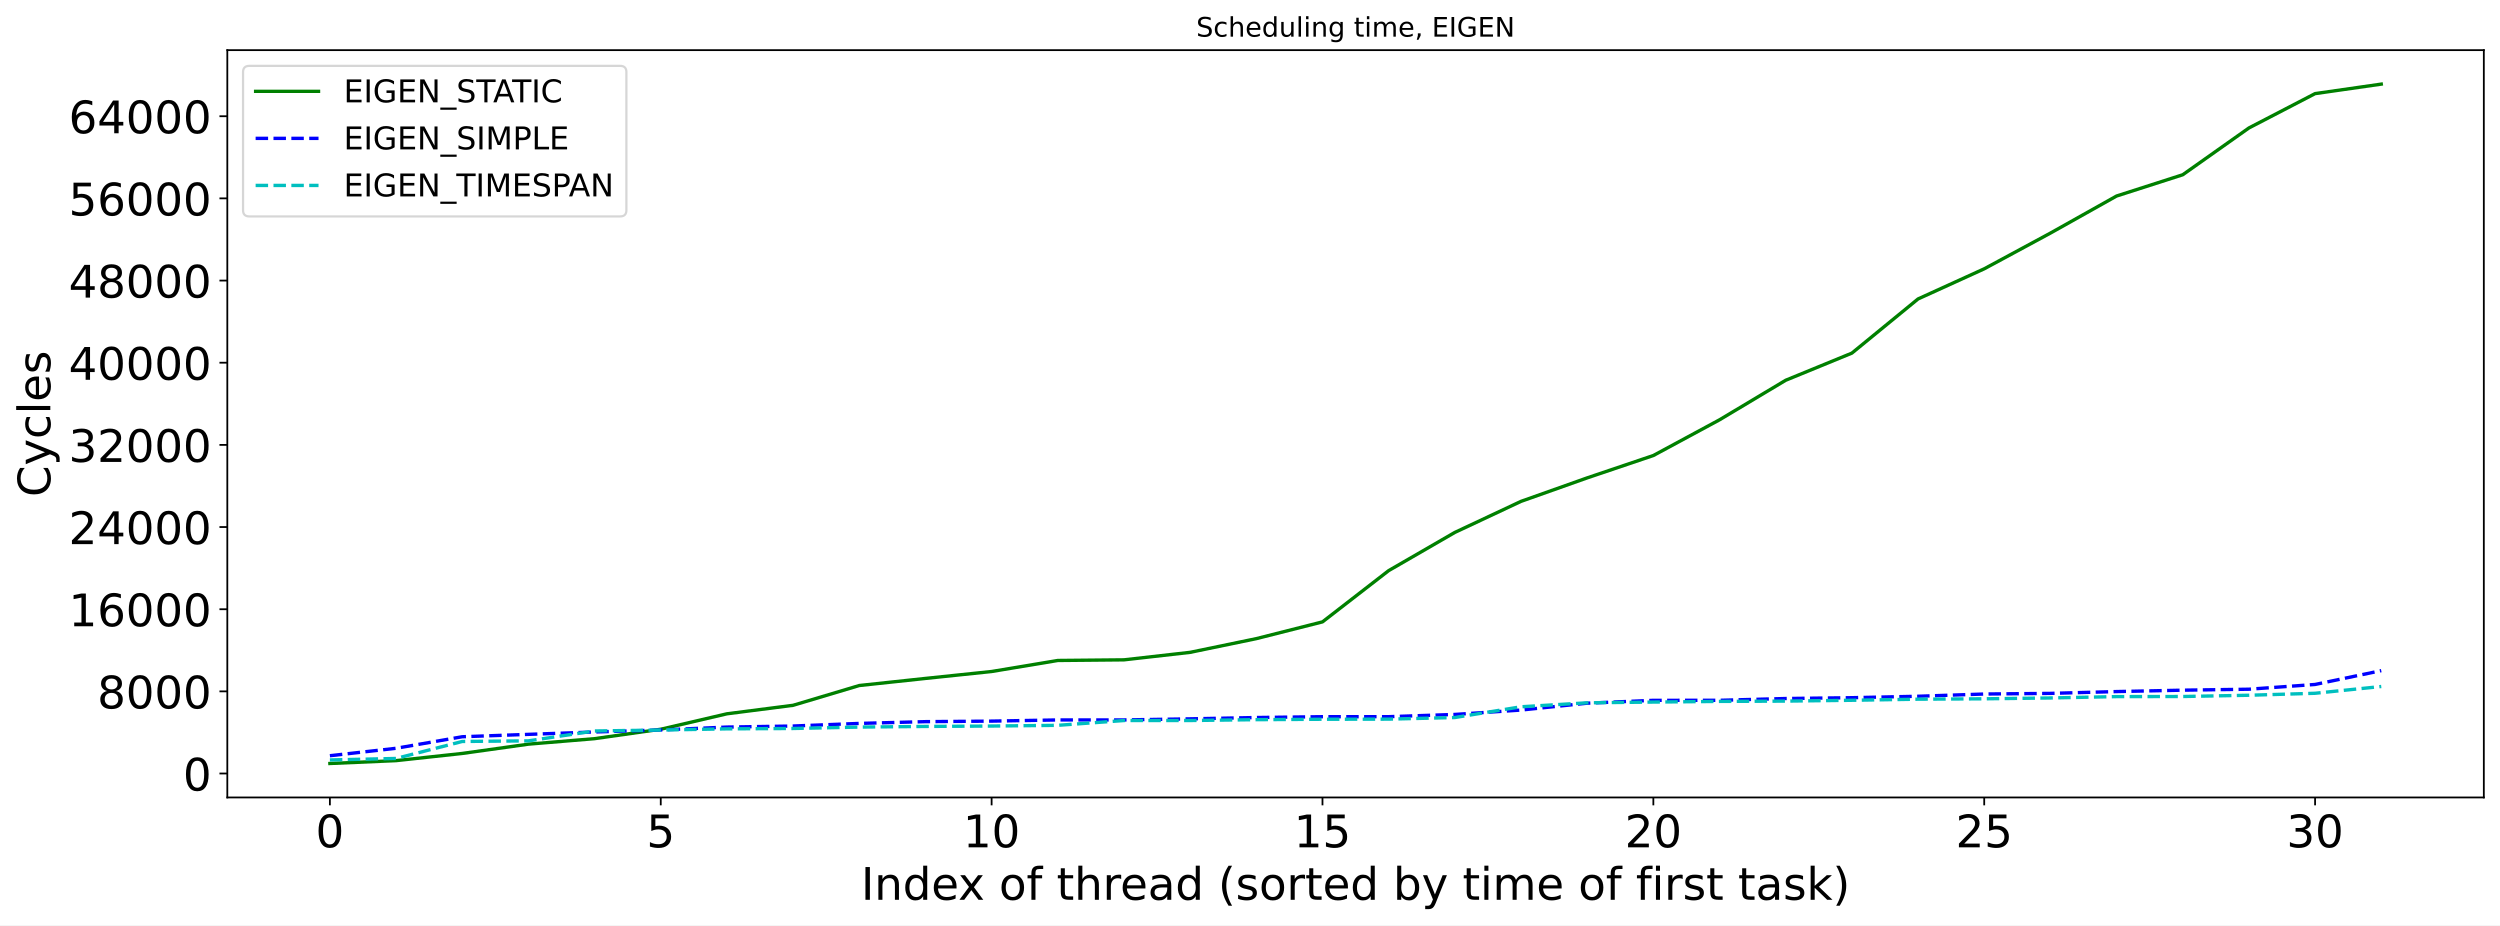
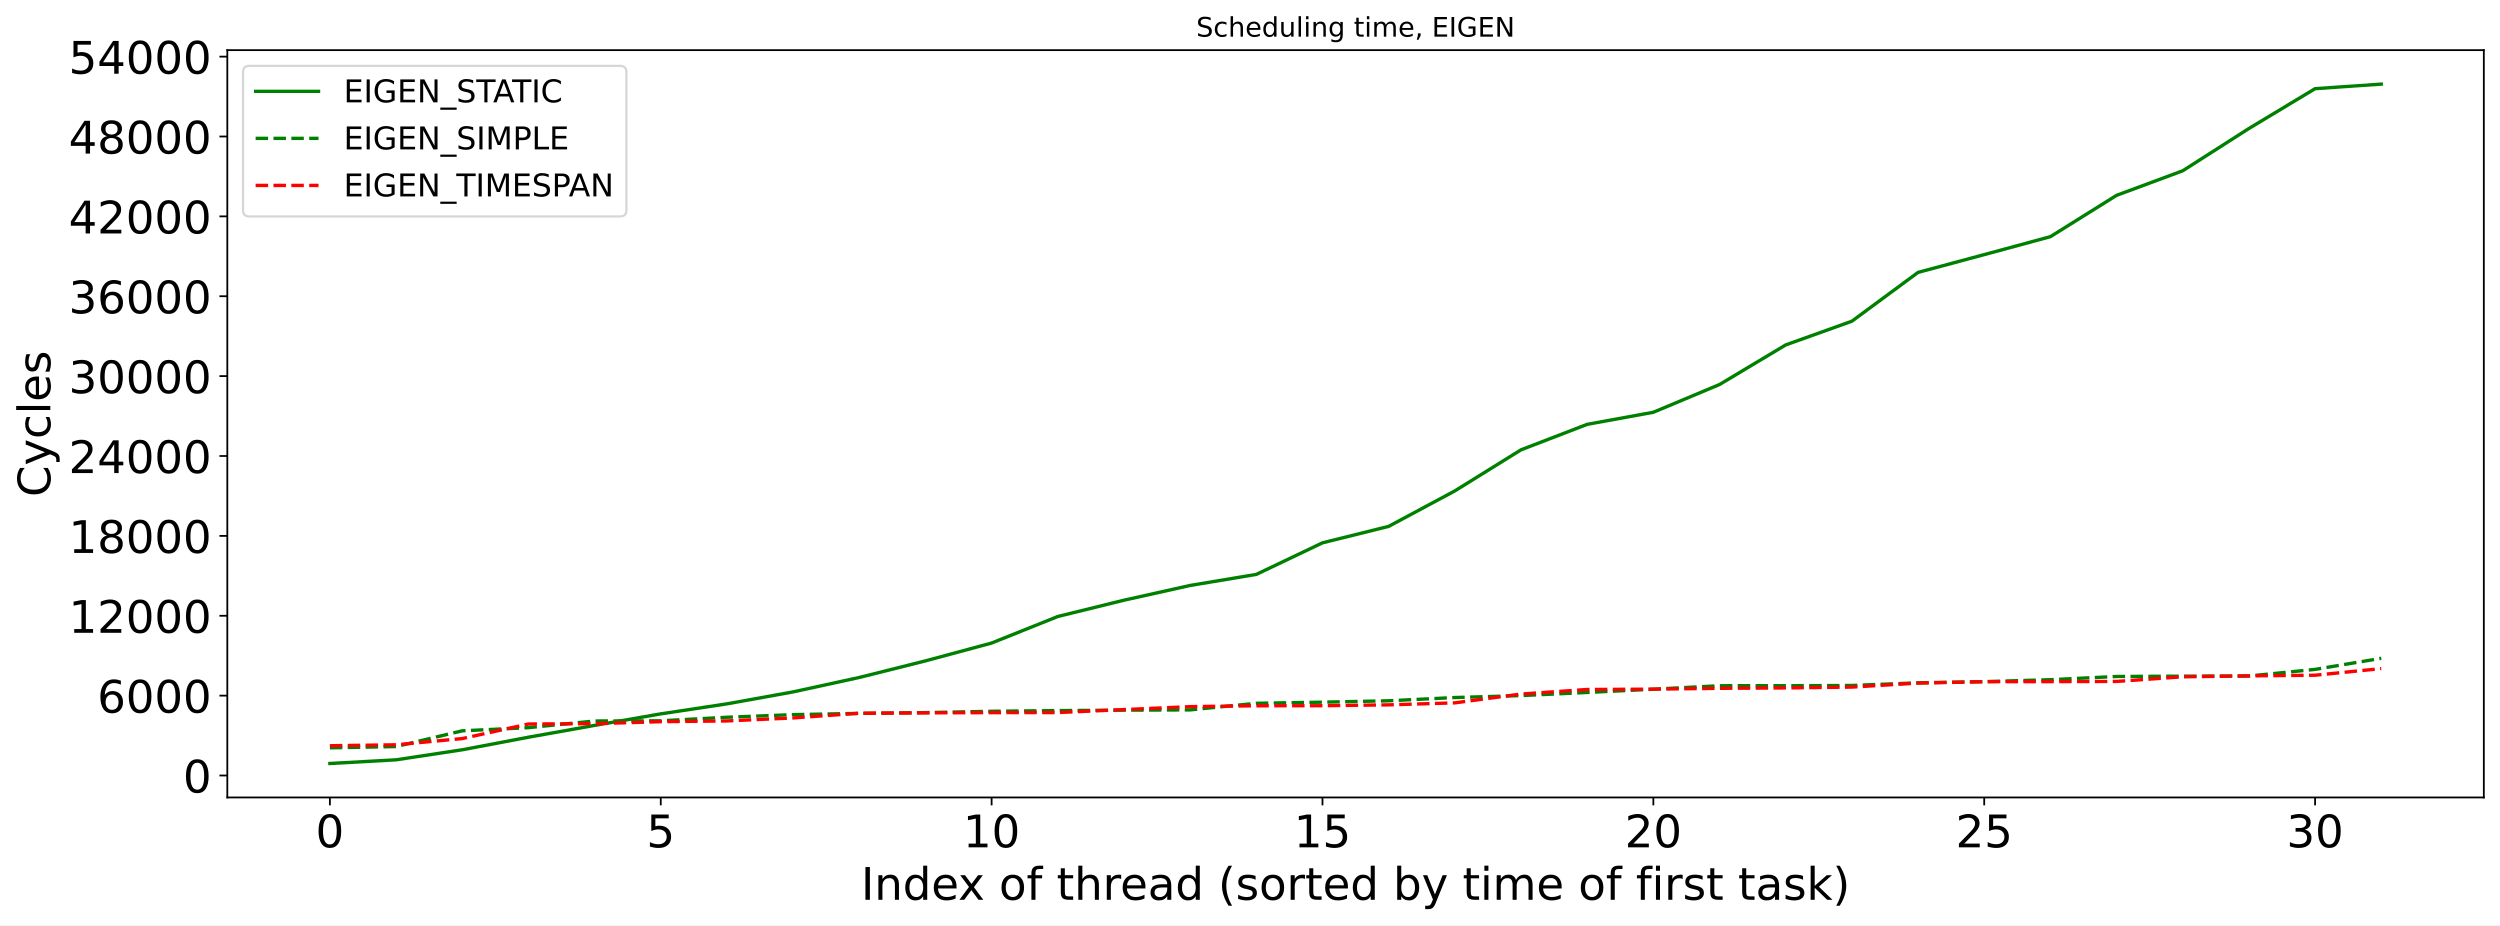
<svg xmlns="http://www.w3.org/2000/svg" xmlns:xlink="http://www.w3.org/1999/xlink" width="1112.781pt" height="411.871pt" viewBox="0 0 1112.781 411.871" version="1.1">
  <defs>
    <style type="text/css">*{stroke-linejoin: round; stroke-linecap: butt}</style>
  </defs>
  <g id="figure_1">
    <g id="patch_1">
      <path d="M 0 411.871  L 1112.781 411.871  L 1112.781 0  L 0 0  z " style="fill: #ffffff" />
    </g>
    <g id="axes_1">
      <g id="patch_2">
        <path d="M 101.181 354.958  L 1105.581 354.958  L 1105.581 22.318  L 101.181 22.318  z " style="fill: #ffffff" />
      </g>
      <g id="matplotlib.axis_1">
        <g id="xtick_1">
          <g id="line2d_1">
            <defs>
-               <path id="m08e31cae4b" d="M 0 0  L 0 3.5  " style="stroke: #000000; stroke-width: 0.8" />
+               <path id="meb445d7865" d="M 0 0  L 0 3.5  " style="stroke: #000000; stroke-width: 0.8" />
            </defs>
            <g>
-               <use xlink:href="#m08e31cae4b" x="146.836" y="354.958" style="stroke: #000000; stroke-width: 0.8" />
+               <use xlink:href="#meb445d7865" x="146.836" y="354.958" style="stroke: #000000; stroke-width: 0.8" />
            </g>
          </g>
          <g id="text_1">
            <g transform="translate(140.4733 377.155) scale(0.2 -0.2)">
              <defs>
                <path id="DejaVuSans-30" d="M 2034 4250  Q 1547 4250 1301 3770  Q 1056 3291 1056 2328  Q 1056 1369 1301 889  Q 1547 409 2034 409  Q 2525 409 2770 889  Q 3016 1369 3016 2328  Q 3016 3291 2770 3770  Q 2525 4250 2034 4250  z M 2034 4750  Q 2819 4750 3233 4129  Q 3647 3509 3647 2328  Q 3647 1150 3233 529  Q 2819 -91 2034 -91  Q 1250 -91 836 529  Q 422 1150 422 2328  Q 422 3509 836 4129  Q 1250 4750 2034 4750  z " transform="scale(0.015625)" />
              </defs>
              <use xlink:href="#DejaVuSans-30" />
            </g>
          </g>
        </g>
        <g id="xtick_2">
          <g id="line2d_2">
            <g>
-               <use xlink:href="#m08e31cae4b" x="294.109" y="354.958" style="stroke: #000000; stroke-width: 0.8" />
+               <use xlink:href="#meb445d7865" x="294.109" y="354.958" style="stroke: #000000; stroke-width: 0.8" />
            </g>
          </g>
          <g id="text_2">
            <g transform="translate(287.746 377.155) scale(0.2 -0.2)">
              <defs>
                <path id="DejaVuSans-35" d="M 691 4666  L 3169 4666  L 3169 4134  L 1269 4134  L 1269 2991  Q 1406 3038 1543 3061  Q 1681 3084 1819 3084  Q 2600 3084 3056 2656  Q 3513 2228 3513 1497  Q 3513 744 3044 326  Q 2575 -91 1722 -91  Q 1428 -91 1123 -41  Q 819 9 494 109  L 494 744  Q 775 591 1075 516  Q 1375 441 1709 441  Q 2250 441 2565 725  Q 2881 1009 2881 1497  Q 2881 1984 2565 2268  Q 2250 2553 1709 2553  Q 1456 2553 1204 2497  Q 953 2441 691 2322  L 691 4666  z " transform="scale(0.015625)" />
              </defs>
              <use xlink:href="#DejaVuSans-35" />
            </g>
          </g>
        </g>
        <g id="xtick_3">
          <g id="line2d_3">
            <g>
-               <use xlink:href="#m08e31cae4b" x="441.381" y="354.958" style="stroke: #000000; stroke-width: 0.8" />
+               <use xlink:href="#meb445d7865" x="441.381" y="354.958" style="stroke: #000000; stroke-width: 0.8" />
            </g>
          </g>
          <g id="text_3">
            <g transform="translate(428.6562 377.155) scale(0.2 -0.2)">
              <defs>
                <path id="DejaVuSans-31" d="M 794 531  L 1825 531  L 1825 4091  L 703 3866  L 703 4441  L 1819 4666  L 2450 4666  L 2450 531  L 3481 531  L 3481 0  L 794 0  L 794 531  z " transform="scale(0.015625)" />
              </defs>
              <use xlink:href="#DejaVuSans-31" />
              <use xlink:href="#DejaVuSans-30" x="63.623" />
            </g>
          </g>
        </g>
        <g id="xtick_4">
          <g id="line2d_4">
            <g>
-               <use xlink:href="#m08e31cae4b" x="588.654" y="354.958" style="stroke: #000000; stroke-width: 0.8" />
+               <use xlink:href="#meb445d7865" x="588.654" y="354.958" style="stroke: #000000; stroke-width: 0.8" />
            </g>
          </g>
          <g id="text_4">
            <g transform="translate(575.929 377.155) scale(0.2 -0.2)">
              <use xlink:href="#DejaVuSans-31" />
              <use xlink:href="#DejaVuSans-35" x="63.623" />
            </g>
          </g>
        </g>
        <g id="xtick_5">
          <g id="line2d_5">
            <g>
-               <use xlink:href="#m08e31cae4b" x="735.927" y="354.958" style="stroke: #000000; stroke-width: 0.8" />
+               <use xlink:href="#meb445d7865" x="735.927" y="354.958" style="stroke: #000000; stroke-width: 0.8" />
            </g>
          </g>
          <g id="text_5">
            <g transform="translate(723.2017 377.155) scale(0.2 -0.2)">
              <defs>
                <path id="DejaVuSans-32" d="M 1228 531  L 3431 531  L 3431 0  L 469 0  L 469 531  Q 828 903 1448 1529  Q 2069 2156 2228 2338  Q 2531 2678 2651 2914  Q 2772 3150 2772 3378  Q 2772 3750 2511 3984  Q 2250 4219 1831 4219  Q 1534 4219 1204 4116  Q 875 4013 500 3803  L 500 4441  Q 881 4594 1212 4672  Q 1544 4750 1819 4750  Q 2544 4750 2975 4387  Q 3406 4025 3406 3419  Q 3406 3131 3298 2873  Q 3191 2616 2906 2266  Q 2828 2175 2409 1742  Q 1991 1309 1228 531  z " transform="scale(0.015625)" />
              </defs>
              <use xlink:href="#DejaVuSans-32" />
              <use xlink:href="#DejaVuSans-30" x="63.623" />
            </g>
          </g>
        </g>
        <g id="xtick_6">
          <g id="line2d_6">
            <g>
-               <use xlink:href="#m08e31cae4b" x="883.199" y="354.958" style="stroke: #000000; stroke-width: 0.8" />
+               <use xlink:href="#meb445d7865" x="883.199" y="354.958" style="stroke: #000000; stroke-width: 0.8" />
            </g>
          </g>
          <g id="text_6">
            <g transform="translate(870.4744 377.155) scale(0.2 -0.2)">
              <use xlink:href="#DejaVuSans-32" />
              <use xlink:href="#DejaVuSans-35" x="63.623" />
            </g>
          </g>
        </g>
        <g id="xtick_7">
          <g id="line2d_7">
            <g>
-               <use xlink:href="#m08e31cae4b" x="1030.472" y="354.958" style="stroke: #000000; stroke-width: 0.8" />
+               <use xlink:href="#meb445d7865" x="1030.472" y="354.958" style="stroke: #000000; stroke-width: 0.8" />
            </g>
          </g>
          <g id="text_7">
            <g transform="translate(1017.747 377.155) scale(0.2 -0.2)">
              <defs>
                <path id="DejaVuSans-33" d="M 2597 2516  Q 3050 2419 3304 2112  Q 3559 1806 3559 1356  Q 3559 666 3084 287  Q 2609 -91 1734 -91  Q 1441 -91 1130 -33  Q 819 25 488 141  L 488 750  Q 750 597 1062 519  Q 1375 441 1716 441  Q 2309 441 2620 675  Q 2931 909 2931 1356  Q 2931 1769 2642 2001  Q 2353 2234 1838 2234  L 1294 2234  L 1294 2753  L 1863 2753  Q 2328 2753 2575 2939  Q 2822 3125 2822 3475  Q 2822 3834 2567 4026  Q 2313 4219 1838 4219  Q 1578 4219 1281 4162  Q 984 4106 628 3988  L 628 4550  Q 988 4650 1302 4700  Q 1616 4750 1894 4750  Q 2613 4750 3031 4423  Q 3450 4097 3450 3541  Q 3450 3153 3228 2886  Q 3006 2619 2597 2516  z " transform="scale(0.015625)" />
              </defs>
              <use xlink:href="#DejaVuSans-33" />
              <use xlink:href="#DejaVuSans-30" x="63.623" />
            </g>
          </g>
        </g>
        <g id="text_8">
          <g transform="translate(383.2609 400.5113) scale(0.2 -0.2)">
            <defs>
              <path id="DejaVuSans-49" d="M 628 4666  L 1259 4666  L 1259 0  L 628 0  L 628 4666  z " transform="scale(0.015625)" />
              <path id="DejaVuSans-6e" d="M 3513 2113  L 3513 0  L 2938 0  L 2938 2094  Q 2938 2591 2744 2837  Q 2550 3084 2163 3084  Q 1697 3084 1428 2787  Q 1159 2491 1159 1978  L 1159 0  L 581 0  L 581 3500  L 1159 3500  L 1159 2956  Q 1366 3272 1645 3428  Q 1925 3584 2291 3584  Q 2894 3584 3203 3211  Q 3513 2838 3513 2113  z " transform="scale(0.015625)" />
              <path id="DejaVuSans-64" d="M 2906 2969  L 2906 4863  L 3481 4863  L 3481 0  L 2906 0  L 2906 525  Q 2725 213 2448 61  Q 2172 -91 1784 -91  Q 1150 -91 751 415  Q 353 922 353 1747  Q 353 2572 751 3078  Q 1150 3584 1784 3584  Q 2172 3584 2448 3432  Q 2725 3281 2906 2969  z M 947 1747  Q 947 1113 1208 752  Q 1469 391 1925 391  Q 2381 391 2643 752  Q 2906 1113 2906 1747  Q 2906 2381 2643 2742  Q 2381 3103 1925 3103  Q 1469 3103 1208 2742  Q 947 2381 947 1747  z " transform="scale(0.015625)" />
              <path id="DejaVuSans-65" d="M 3597 1894  L 3597 1613  L 953 1613  Q 991 1019 1311 708  Q 1631 397 2203 397  Q 2534 397 2845 478  Q 3156 559 3463 722  L 3463 178  Q 3153 47 2828 -22  Q 2503 -91 2169 -91  Q 1331 -91 842 396  Q 353 884 353 1716  Q 353 2575 817 3079  Q 1281 3584 2069 3584  Q 2775 3584 3186 3129  Q 3597 2675 3597 1894  z M 3022 2063  Q 3016 2534 2758 2815  Q 2500 3097 2075 3097  Q 1594 3097 1305 2825  Q 1016 2553 972 2059  L 3022 2063  z " transform="scale(0.015625)" />
              <path id="DejaVuSans-78" d="M 3513 3500  L 2247 1797  L 3578 0  L 2900 0  L 1881 1375  L 863 0  L 184 0  L 1544 1831  L 300 3500  L 978 3500  L 1906 2253  L 2834 3500  L 3513 3500  z " transform="scale(0.015625)" />
              <path id="DejaVuSans-20" transform="scale(0.015625)" />
              <path id="DejaVuSans-6f" d="M 1959 3097  Q 1497 3097 1228 2736  Q 959 2375 959 1747  Q 959 1119 1226 758  Q 1494 397 1959 397  Q 2419 397 2687 759  Q 2956 1122 2956 1747  Q 2956 2369 2687 2733  Q 2419 3097 1959 3097  z M 1959 3584  Q 2709 3584 3137 3096  Q 3566 2609 3566 1747  Q 3566 888 3137 398  Q 2709 -91 1959 -91  Q 1206 -91 779 398  Q 353 888 353 1747  Q 353 2609 779 3096  Q 1206 3584 1959 3584  z " transform="scale(0.015625)" />
              <path id="DejaVuSans-66" d="M 2375 4863  L 2375 4384  L 1825 4384  Q 1516 4384 1395 4259  Q 1275 4134 1275 3809  L 1275 3500  L 2222 3500  L 2222 3053  L 1275 3053  L 1275 0  L 697 0  L 697 3053  L 147 3053  L 147 3500  L 697 3500  L 697 3744  Q 697 4328 969 4595  Q 1241 4863 1831 4863  L 2375 4863  z " transform="scale(0.015625)" />
              <path id="DejaVuSans-74" d="M 1172 4494  L 1172 3500  L 2356 3500  L 2356 3053  L 1172 3053  L 1172 1153  Q 1172 725 1289 603  Q 1406 481 1766 481  L 2356 481  L 2356 0  L 1766 0  Q 1100 0 847 248  Q 594 497 594 1153  L 594 3053  L 172 3053  L 172 3500  L 594 3500  L 594 4494  L 1172 4494  z " transform="scale(0.015625)" />
              <path id="DejaVuSans-68" d="M 3513 2113  L 3513 0  L 2938 0  L 2938 2094  Q 2938 2591 2744 2837  Q 2550 3084 2163 3084  Q 1697 3084 1428 2787  Q 1159 2491 1159 1978  L 1159 0  L 581 0  L 581 4863  L 1159 4863  L 1159 2956  Q 1366 3272 1645 3428  Q 1925 3584 2291 3584  Q 2894 3584 3203 3211  Q 3513 2838 3513 2113  z " transform="scale(0.015625)" />
              <path id="DejaVuSans-72" d="M 2631 2963  Q 2534 3019 2420 3045  Q 2306 3072 2169 3072  Q 1681 3072 1420 2755  Q 1159 2438 1159 1844  L 1159 0  L 581 0  L 581 3500  L 1159 3500  L 1159 2956  Q 1341 3275 1631 3429  Q 1922 3584 2338 3584  Q 2397 3584 2469 3576  Q 2541 3569 2628 3553  L 2631 2963  z " transform="scale(0.015625)" />
              <path id="DejaVuSans-61" d="M 2194 1759  Q 1497 1759 1228 1600  Q 959 1441 959 1056  Q 959 750 1161 570  Q 1363 391 1709 391  Q 2188 391 2477 730  Q 2766 1069 2766 1631  L 2766 1759  L 2194 1759  z M 3341 1997  L 3341 0  L 2766 0  L 2766 531  Q 2569 213 2275 61  Q 1981 -91 1556 -91  Q 1019 -91 701 211  Q 384 513 384 1019  Q 384 1609 779 1909  Q 1175 2209 1959 2209  L 2766 2209  L 2766 2266  Q 2766 2663 2505 2880  Q 2244 3097 1772 3097  Q 1472 3097 1187 3025  Q 903 2953 641 2809  L 641 3341  Q 956 3463 1253 3523  Q 1550 3584 1831 3584  Q 2591 3584 2966 3190  Q 3341 2797 3341 1997  z " transform="scale(0.015625)" />
              <path id="DejaVuSans-28" d="M 1984 4856  Q 1566 4138 1362 3434  Q 1159 2731 1159 2009  Q 1159 1288 1364 580  Q 1569 -128 1984 -844  L 1484 -844  Q 1016 -109 783 600  Q 550 1309 550 2009  Q 550 2706 781 3412  Q 1013 4119 1484 4856  L 1984 4856  z " transform="scale(0.015625)" />
              <path id="DejaVuSans-73" d="M 2834 3397  L 2834 2853  Q 2591 2978 2328 3040  Q 2066 3103 1784 3103  Q 1356 3103 1142 2972  Q 928 2841 928 2578  Q 928 2378 1081 2264  Q 1234 2150 1697 2047  L 1894 2003  Q 2506 1872 2764 1633  Q 3022 1394 3022 966  Q 3022 478 2636 193  Q 2250 -91 1575 -91  Q 1294 -91 989 -36  Q 684 19 347 128  L 347 722  Q 666 556 975 473  Q 1284 391 1588 391  Q 1994 391 2212 530  Q 2431 669 2431 922  Q 2431 1156 2273 1281  Q 2116 1406 1581 1522  L 1381 1569  Q 847 1681 609 1914  Q 372 2147 372 2553  Q 372 3047 722 3315  Q 1072 3584 1716 3584  Q 2034 3584 2315 3537  Q 2597 3491 2834 3397  z " transform="scale(0.015625)" />
              <path id="DejaVuSans-62" d="M 3116 1747  Q 3116 2381 2855 2742  Q 2594 3103 2138 3103  Q 1681 3103 1420 2742  Q 1159 2381 1159 1747  Q 1159 1113 1420 752  Q 1681 391 2138 391  Q 2594 391 2855 752  Q 3116 1113 3116 1747  z M 1159 2969  Q 1341 3281 1617 3432  Q 1894 3584 2278 3584  Q 2916 3584 3314 3078  Q 3713 2572 3713 1747  Q 3713 922 3314 415  Q 2916 -91 2278 -91  Q 1894 -91 1617 61  Q 1341 213 1159 525  L 1159 0  L 581 0  L 581 4863  L 1159 4863  L 1159 2969  z " transform="scale(0.015625)" />
              <path id="DejaVuSans-79" d="M 2059 -325  Q 1816 -950 1584 -1140  Q 1353 -1331 966 -1331  L 506 -1331  L 506 -850  L 844 -850  Q 1081 -850 1212 -737  Q 1344 -625 1503 -206  L 1606 56  L 191 3500  L 800 3500  L 1894 763  L 2988 3500  L 3597 3500  L 2059 -325  z " transform="scale(0.015625)" />
              <path id="DejaVuSans-69" d="M 603 3500  L 1178 3500  L 1178 0  L 603 0  L 603 3500  z M 603 4863  L 1178 4863  L 1178 4134  L 603 4134  L 603 4863  z " transform="scale(0.015625)" />
              <path id="DejaVuSans-6d" d="M 3328 2828  Q 3544 3216 3844 3400  Q 4144 3584 4550 3584  Q 5097 3584 5394 3201  Q 5691 2819 5691 2113  L 5691 0  L 5113 0  L 5113 2094  Q 5113 2597 4934 2840  Q 4756 3084 4391 3084  Q 3944 3084 3684 2787  Q 3425 2491 3425 1978  L 3425 0  L 2847 0  L 2847 2094  Q 2847 2600 2669 2842  Q 2491 3084 2119 3084  Q 1678 3084 1418 2786  Q 1159 2488 1159 1978  L 1159 0  L 581 0  L 581 3500  L 1159 3500  L 1159 2956  Q 1356 3278 1631 3431  Q 1906 3584 2284 3584  Q 2666 3584 2933 3390  Q 3200 3197 3328 2828  z " transform="scale(0.015625)" />
              <path id="DejaVuSans-6b" d="M 581 4863  L 1159 4863  L 1159 1991  L 2875 3500  L 3609 3500  L 1753 1863  L 3688 0  L 2938 0  L 1159 1709  L 1159 0  L 581 0  L 581 4863  z " transform="scale(0.015625)" />
              <path id="DejaVuSans-29" d="M 513 4856  L 1013 4856  Q 1481 4119 1714 3412  Q 1947 2706 1947 2009  Q 1947 1309 1714 600  Q 1481 -109 1013 -844  L 513 -844  Q 928 -128 1133 580  Q 1338 1288 1338 2009  Q 1338 2731 1133 3434  Q 928 4138 513 4856  z " transform="scale(0.015625)" />
            </defs>
            <use xlink:href="#DejaVuSans-49" />
            <use xlink:href="#DejaVuSans-6e" x="29.492" />
            <use xlink:href="#DejaVuSans-64" x="92.871" />
            <use xlink:href="#DejaVuSans-65" x="156.348" />
            <use xlink:href="#DejaVuSans-78" x="216.121" />
            <use xlink:href="#DejaVuSans-20" x="275.301" />
            <use xlink:href="#DejaVuSans-6f" x="307.088" />
            <use xlink:href="#DejaVuSans-66" x="368.27" />
            <use xlink:href="#DejaVuSans-20" x="403.475" />
            <use xlink:href="#DejaVuSans-74" x="435.262" />
            <use xlink:href="#DejaVuSans-68" x="474.471" />
            <use xlink:href="#DejaVuSans-72" x="537.85" />
            <use xlink:href="#DejaVuSans-65" x="576.713" />
            <use xlink:href="#DejaVuSans-61" x="638.236" />
            <use xlink:href="#DejaVuSans-64" x="699.516" />
            <use xlink:href="#DejaVuSans-20" x="762.992" />
            <use xlink:href="#DejaVuSans-28" x="794.779" />
            <use xlink:href="#DejaVuSans-73" x="833.793" />
            <use xlink:href="#DejaVuSans-6f" x="885.893" />
            <use xlink:href="#DejaVuSans-72" x="947.074" />
            <use xlink:href="#DejaVuSans-74" x="988.188" />
            <use xlink:href="#DejaVuSans-65" x="1027.396" />
            <use xlink:href="#DejaVuSans-64" x="1088.92" />
            <use xlink:href="#DejaVuSans-20" x="1152.396" />
            <use xlink:href="#DejaVuSans-62" x="1184.184" />
            <use xlink:href="#DejaVuSans-79" x="1247.66" />
            <use xlink:href="#DejaVuSans-20" x="1306.84" />
            <use xlink:href="#DejaVuSans-74" x="1338.627" />
            <use xlink:href="#DejaVuSans-69" x="1377.836" />
            <use xlink:href="#DejaVuSans-6d" x="1405.619" />
            <use xlink:href="#DejaVuSans-65" x="1503.031" />
            <use xlink:href="#DejaVuSans-20" x="1564.555" />
            <use xlink:href="#DejaVuSans-6f" x="1596.342" />
            <use xlink:href="#DejaVuSans-66" x="1657.523" />
            <use xlink:href="#DejaVuSans-20" x="1692.729" />
            <use xlink:href="#DejaVuSans-66" x="1724.516" />
            <use xlink:href="#DejaVuSans-69" x="1759.721" />
            <use xlink:href="#DejaVuSans-72" x="1787.504" />
            <use xlink:href="#DejaVuSans-73" x="1828.617" />
            <use xlink:href="#DejaVuSans-74" x="1880.717" />
            <use xlink:href="#DejaVuSans-20" x="1919.926" />
            <use xlink:href="#DejaVuSans-74" x="1951.713" />
            <use xlink:href="#DejaVuSans-61" x="1990.922" />
            <use xlink:href="#DejaVuSans-73" x="2052.201" />
            <use xlink:href="#DejaVuSans-6b" x="2104.301" />
            <use xlink:href="#DejaVuSans-29" x="2162.211" />
          </g>
        </g>
      </g>
      <g id="matplotlib.axis_2">
        <g id="ytick_1">
          <g id="line2d_8">
            <defs>
-               <path id="m601b24731a" d="M 0 0  L -3.5 0  " style="stroke: #000000; stroke-width: 0.8" />
+               <path id="m62e588ffea" d="M 0 0  L -3.5 0  " style="stroke: #000000; stroke-width: 0.8" />
            </defs>
            <g>
-               <use xlink:href="#m601b24731a" x="101.181" y="344.309" style="stroke: #000000; stroke-width: 0.8" />
+               <use xlink:href="#m62e588ffea" x="101.181" y="345.183" style="stroke: #000000; stroke-width: 0.8" />
            </g>
          </g>
          <g id="text_9">
-             <g transform="translate(81.45625 351.9076) scale(0.2 -0.2)">
+             <g transform="translate(81.45625 352.7813) scale(0.2 -0.2)">
              <use xlink:href="#DejaVuSans-30" />
            </g>
          </g>
        </g>
        <g id="ytick_2">
          <g id="line2d_9">
            <g>
-               <use xlink:href="#m601b24731a" x="101.181" y="307.737" style="stroke: #000000; stroke-width: 0.8" />
+               <use xlink:href="#m62e588ffea" x="101.181" y="309.63" style="stroke: #000000; stroke-width: 0.8" />
            </g>
          </g>
          <g id="text_10">
-             <g transform="translate(43.28125 315.335) scale(0.2 -0.2)">
-               <defs>
-                 <path id="DejaVuSans-38" d="M 2034 2216  Q 1584 2216 1326 1975  Q 1069 1734 1069 1313  Q 1069 891 1326 650  Q 1584 409 2034 409  Q 2484 409 2743 651  Q 3003 894 3003 1313  Q 3003 1734 2745 1975  Q 2488 2216 2034 2216  z M 1403 2484  Q 997 2584 770 2862  Q 544 3141 544 3541  Q 544 4100 942 4425  Q 1341 4750 2034 4750  Q 2731 4750 3128 4425  Q 3525 4100 3525 3541  Q 3525 3141 3298 2862  Q 3072 2584 2669 2484  Q 3125 2378 3379 2068  Q 3634 1759 3634 1313  Q 3634 634 3220 271  Q 2806 -91 2034 -91  Q 1263 -91 848 271  Q 434 634 434 1313  Q 434 1759 690 2068  Q 947 2378 1403 2484  z M 1172 3481  Q 1172 3119 1398 2916  Q 1625 2713 2034 2713  Q 2441 2713 2670 2916  Q 2900 3119 2900 3481  Q 2900 3844 2670 4047  Q 2441 4250 2034 4250  Q 1625 4250 1398 4047  Q 1172 3844 1172 3481  z " transform="scale(0.015625)" />
-               </defs>
-               <use xlink:href="#DejaVuSans-38" />
+             <g transform="translate(43.28125 317.2286) scale(0.2 -0.2)">
+               <defs>
+                 <path id="DejaVuSans-36" d="M 2113 2584  Q 1688 2584 1439 2293  Q 1191 2003 1191 1497  Q 1191 994 1439 701  Q 1688 409 2113 409  Q 2538 409 2786 701  Q 3034 994 3034 1497  Q 3034 2003 2786 2293  Q 2538 2584 2113 2584  z M 3366 4563  L 3366 3988  Q 3128 4100 2886 4159  Q 2644 4219 2406 4219  Q 1781 4219 1451 3797  Q 1122 3375 1075 2522  Q 1259 2794 1537 2939  Q 1816 3084 2150 3084  Q 2853 3084 3261 2657  Q 3669 2231 3669 1497  Q 3669 778 3244 343  Q 2819 -91 2113 -91  Q 1303 -91 875 529  Q 447 1150 447 2328  Q 447 3434 972 4092  Q 1497 4750 2381 4750  Q 2619 4750 2861 4703  Q 3103 4656 3366 4563  z " transform="scale(0.015625)" />
+               </defs>
+               <use xlink:href="#DejaVuSans-36" />
              <use xlink:href="#DejaVuSans-30" x="63.623" />
              <use xlink:href="#DejaVuSans-30" x="127.246" />
              <use xlink:href="#DejaVuSans-30" x="190.869" />
            </g>
          </g>
        </g>
        <g id="ytick_3">
          <g id="line2d_10">
            <g>
-               <use xlink:href="#m601b24731a" x="101.181" y="271.164" style="stroke: #000000; stroke-width: 0.8" />
+               <use xlink:href="#m62e588ffea" x="101.181" y="274.077" style="stroke: #000000; stroke-width: 0.8" />
            </g>
          </g>
          <g id="text_11">
-             <g transform="translate(30.55625 278.7625) scale(0.2 -0.2)">
-               <defs>
-                 <path id="DejaVuSans-36" d="M 2113 2584  Q 1688 2584 1439 2293  Q 1191 2003 1191 1497  Q 1191 994 1439 701  Q 1688 409 2113 409  Q 2538 409 2786 701  Q 3034 994 3034 1497  Q 3034 2003 2786 2293  Q 2538 2584 2113 2584  z M 3366 4563  L 3366 3988  Q 3128 4100 2886 4159  Q 2644 4219 2406 4219  Q 1781 4219 1451 3797  Q 1122 3375 1075 2522  Q 1259 2794 1537 2939  Q 1816 3084 2150 3084  Q 2853 3084 3261 2657  Q 3669 2231 3669 1497  Q 3669 778 3244 343  Q 2819 -91 2113 -91  Q 1303 -91 875 529  Q 447 1150 447 2328  Q 447 3434 972 4092  Q 1497 4750 2381 4750  Q 2619 4750 2861 4703  Q 3103 4656 3366 4563  z " transform="scale(0.015625)" />
-               </defs>
+             <g transform="translate(30.55625 281.6758) scale(0.2 -0.2)">
              <use xlink:href="#DejaVuSans-31" />
-               <use xlink:href="#DejaVuSans-36" x="63.623" />
+               <use xlink:href="#DejaVuSans-32" x="63.623" />
              <use xlink:href="#DejaVuSans-30" x="127.246" />
              <use xlink:href="#DejaVuSans-30" x="190.869" />
              <use xlink:href="#DejaVuSans-30" x="254.492" />
            </g>
          </g>
        </g>
        <g id="ytick_4">
          <g id="line2d_11">
            <g>
-               <use xlink:href="#m601b24731a" x="101.181" y="234.592" style="stroke: #000000; stroke-width: 0.8" />
+               <use xlink:href="#m62e588ffea" x="101.181" y="238.525" style="stroke: #000000; stroke-width: 0.8" />
            </g>
          </g>
          <g id="text_12">
-             <g transform="translate(30.55625 242.19) scale(0.2 -0.2)">
+             <g transform="translate(30.55625 246.123) scale(0.2 -0.2)">
+               <defs>
+                 <path id="DejaVuSans-38" d="M 2034 2216  Q 1584 2216 1326 1975  Q 1069 1734 1069 1313  Q 1069 891 1326 650  Q 1584 409 2034 409  Q 2484 409 2743 651  Q 3003 894 3003 1313  Q 3003 1734 2745 1975  Q 2488 2216 2034 2216  z M 1403 2484  Q 997 2584 770 2862  Q 544 3141 544 3541  Q 544 4100 942 4425  Q 1341 4750 2034 4750  Q 2731 4750 3128 4425  Q 3525 4100 3525 3541  Q 3525 3141 3298 2862  Q 3072 2584 2669 2484  Q 3125 2378 3379 2068  Q 3634 1759 3634 1313  Q 3634 634 3220 271  Q 2806 -91 2034 -91  Q 1263 -91 848 271  Q 434 634 434 1313  Q 434 1759 690 2068  Q 947 2378 1403 2484  z M 1172 3481  Q 1172 3119 1398 2916  Q 1625 2713 2034 2713  Q 2441 2713 2670 2916  Q 2900 3119 2900 3481  Q 2900 3844 2670 4047  Q 2441 4250 2034 4250  Q 1625 4250 1398 4047  Q 1172 3844 1172 3481  z " transform="scale(0.015625)" />
+               </defs>
+               <use xlink:href="#DejaVuSans-31" />
+               <use xlink:href="#DejaVuSans-38" x="63.623" />
+               <use xlink:href="#DejaVuSans-30" x="127.246" />
+               <use xlink:href="#DejaVuSans-30" x="190.869" />
+               <use xlink:href="#DejaVuSans-30" x="254.492" />
+             </g>
+           </g>
+         </g>
+         <g id="ytick_5">
+           <g id="line2d_12">
+             <g>
+               <use xlink:href="#m62e588ffea" x="101.181" y="202.972" style="stroke: #000000; stroke-width: 0.8" />
+             </g>
+           </g>
+           <g id="text_13">
+             <g transform="translate(30.55625 210.5703) scale(0.2 -0.2)">
              <defs>
                <path id="DejaVuSans-34" d="M 2419 4116  L 825 1625  L 2419 1625  L 2419 4116  z M 2253 4666  L 3047 4666  L 3047 1625  L 3713 1625  L 3713 1100  L 3047 1100  L 3047 0  L 2419 0  L 2419 1100  L 313 1100  L 313 1709  L 2253 4666  z " transform="scale(0.015625)" />
              </defs>
              <use xlink:href="#DejaVuSans-32" />
              <use xlink:href="#DejaVuSans-34" x="63.623" />
              <use xlink:href="#DejaVuSans-30" x="127.246" />
              <use xlink:href="#DejaVuSans-30" x="190.869" />
              <use xlink:href="#DejaVuSans-30" x="254.492" />
            </g>
          </g>
        </g>
-         <g id="ytick_5">
-           <g id="line2d_12">
-             <g>
-               <use xlink:href="#m601b24731a" x="101.181" y="198.019" style="stroke: #000000; stroke-width: 0.8" />
-             </g>
-           </g>
-           <g id="text_13">
-             <g transform="translate(30.55625 205.6174) scale(0.2 -0.2)">
-               <use xlink:href="#DejaVuSans-33" />
-               <use xlink:href="#DejaVuSans-32" x="63.623" />
-               <use xlink:href="#DejaVuSans-30" x="127.246" />
-               <use xlink:href="#DejaVuSans-30" x="190.869" />
-               <use xlink:href="#DejaVuSans-30" x="254.492" />
-             </g>
-           </g>
-         </g>
        <g id="ytick_6">
          <g id="line2d_13">
            <g>
-               <use xlink:href="#m601b24731a" x="101.181" y="161.446" style="stroke: #000000; stroke-width: 0.8" />
+               <use xlink:href="#m62e588ffea" x="101.181" y="167.419" style="stroke: #000000; stroke-width: 0.8" />
            </g>
          </g>
          <g id="text_14">
-             <g transform="translate(30.55625 169.0449) scale(0.2 -0.2)">
-               <use xlink:href="#DejaVuSans-34" />
+             <g transform="translate(30.55625 175.0175) scale(0.2 -0.2)">
+               <use xlink:href="#DejaVuSans-33" />
              <use xlink:href="#DejaVuSans-30" x="63.623" />
              <use xlink:href="#DejaVuSans-30" x="127.246" />
              <use xlink:href="#DejaVuSans-30" x="190.869" />
              <use xlink:href="#DejaVuSans-30" x="254.492" />
            </g>
          </g>
        </g>
        <g id="ytick_7">
          <g id="line2d_14">
            <g>
-               <use xlink:href="#m601b24731a" x="101.181" y="124.874" style="stroke: #000000; stroke-width: 0.8" />
+               <use xlink:href="#m62e588ffea" x="101.181" y="131.866" style="stroke: #000000; stroke-width: 0.8" />
            </g>
          </g>
          <g id="text_15">
-             <g transform="translate(30.55625 132.4723) scale(0.2 -0.2)">
+             <g transform="translate(30.55625 139.4647) scale(0.2 -0.2)">
+               <use xlink:href="#DejaVuSans-33" />
+               <use xlink:href="#DejaVuSans-36" x="63.623" />
+               <use xlink:href="#DejaVuSans-30" x="127.246" />
+               <use xlink:href="#DejaVuSans-30" x="190.869" />
+               <use xlink:href="#DejaVuSans-30" x="254.492" />
+             </g>
+           </g>
+         </g>
+         <g id="ytick_8">
+           <g id="line2d_15">
+             <g>
+               <use xlink:href="#m62e588ffea" x="101.181" y="96.314" style="stroke: #000000; stroke-width: 0.8" />
+             </g>
+           </g>
+           <g id="text_16">
+             <g transform="translate(30.55625 103.9119) scale(0.2 -0.2)">
+               <use xlink:href="#DejaVuSans-34" />
+               <use xlink:href="#DejaVuSans-32" x="63.623" />
+               <use xlink:href="#DejaVuSans-30" x="127.246" />
+               <use xlink:href="#DejaVuSans-30" x="190.869" />
+               <use xlink:href="#DejaVuSans-30" x="254.492" />
+             </g>
+           </g>
+         </g>
+         <g id="ytick_9">
+           <g id="line2d_16">
+             <g>
+               <use xlink:href="#m62e588ffea" x="101.181" y="60.761" style="stroke: #000000; stroke-width: 0.8" />
+             </g>
+           </g>
+           <g id="text_17">
+             <g transform="translate(30.55625 68.35918) scale(0.2 -0.2)">
              <use xlink:href="#DejaVuSans-34" />
              <use xlink:href="#DejaVuSans-38" x="63.623" />
              <use xlink:href="#DejaVuSans-30" x="127.246" />
              <use xlink:href="#DejaVuSans-30" x="190.869" />
              <use xlink:href="#DejaVuSans-30" x="254.492" />
            </g>
          </g>
        </g>
-         <g id="ytick_8">
-           <g id="line2d_15">
-             <g>
-               <use xlink:href="#m601b24731a" x="101.181" y="88.301" style="stroke: #000000; stroke-width: 0.8" />
-             </g>
-           </g>
-           <g id="text_16">
-             <g transform="translate(30.55625 95.89982) scale(0.2 -0.2)">
+         <g id="ytick_10">
+           <g id="line2d_17">
+             <g>
+               <use xlink:href="#m62e588ffea" x="101.181" y="25.208" style="stroke: #000000; stroke-width: 0.8" />
+             </g>
+           </g>
+           <g id="text_18">
+             <g transform="translate(30.55625 32.80641) scale(0.2 -0.2)">
              <use xlink:href="#DejaVuSans-35" />
-               <use xlink:href="#DejaVuSans-36" x="63.623" />
-               <use xlink:href="#DejaVuSans-30" x="127.246" />
-               <use xlink:href="#DejaVuSans-30" x="190.869" />
-               <use xlink:href="#DejaVuSans-30" x="254.492" />
-             </g>
-           </g>
-         </g>
-         <g id="ytick_9">
-           <g id="line2d_16">
-             <g>
-               <use xlink:href="#m601b24731a" x="101.181" y="51.729" style="stroke: #000000; stroke-width: 0.8" />
-             </g>
-           </g>
-           <g id="text_17">
-             <g transform="translate(30.55625 59.32728) scale(0.2 -0.2)">
-               <use xlink:href="#DejaVuSans-36" />
              <use xlink:href="#DejaVuSans-34" x="63.623" />
              <use xlink:href="#DejaVuSans-30" x="127.246" />
              <use xlink:href="#DejaVuSans-30" x="190.869" />
              <use xlink:href="#DejaVuSans-30" x="254.492" />
            </g>
          </g>
        </g>
-         <g id="text_18">
+         <g id="text_19">
          <g transform="translate(22.39688 221.1788) rotate(-90) scale(0.2 -0.2)">
            <defs>
              <path id="DejaVuSans-43" d="M 4122 4306  L 4122 3641  Q 3803 3938 3442 4084  Q 3081 4231 2675 4231  Q 1875 4231 1450 3742  Q 1025 3253 1025 2328  Q 1025 1406 1450 917  Q 1875 428 2675 428  Q 3081 428 3442 575  Q 3803 722 4122 1019  L 4122 359  Q 3791 134 3420 21  Q 3050 -91 2638 -91  Q 1578 -91 968 557  Q 359 1206 359 2328  Q 359 3453 968 4101  Q 1578 4750 2638 4750  Q 3056 4750 3426 4639  Q 3797 4528 4122 4306  z " transform="scale(0.015625)" />
              <path id="DejaVuSans-63" d="M 3122 3366  L 3122 2828  Q 2878 2963 2633 3030  Q 2388 3097 2138 3097  Q 1578 3097 1268 2742  Q 959 2388 959 1747  Q 959 1106 1268 751  Q 1578 397 2138 397  Q 2388 397 2633 464  Q 2878 531 3122 666  L 3122 134  Q 2881 22 2623 -34  Q 2366 -91 2075 -91  Q 1284 -91 818 406  Q 353 903 353 1747  Q 353 2603 823 3093  Q 1294 3584 2113 3584  Q 2378 3584 2631 3529  Q 2884 3475 3122 3366  z " transform="scale(0.015625)" />
              <path id="DejaVuSans-6c" d="M 603 4863  L 1178 4863  L 1178 0  L 603 0  L 603 4863  z " transform="scale(0.015625)" />
            </defs>
            <use xlink:href="#DejaVuSans-43" />
            <use xlink:href="#DejaVuSans-79" x="69.824" />
            <use xlink:href="#DejaVuSans-63" x="129.004" />
            <use xlink:href="#DejaVuSans-6c" x="183.984" />
            <use xlink:href="#DejaVuSans-65" x="211.768" />
            <use xlink:href="#DejaVuSans-73" x="273.291" />
          </g>
        </g>
      </g>
-       <g id="line2d_17">
-         <path d="M 146.836 339.838  L 176.29 338.567  L 205.745 335.367  L 235.199 331.234  L 264.654 328.784  L 294.109 324.587  L 323.563 317.721  L 353.018 313.936  L 382.472 305.131  L 411.927 301.976  L 441.381 298.895  L 470.836 293.985  L 500.29 293.702  L 529.745 290.365  L 559.199 284.266  L 588.654 276.805  L 618.109 253.993  L 647.563 236.987  L 677.018 223.163  L 706.472 212.712  L 735.927 202.755  L 765.381 186.864  L 794.836 169.255  L 824.29 157.177  L 853.745 133.066  L 883.199 119.653  L 912.654 103.762  L 942.109 87.25  L 971.563 77.787  L 1001.018 56.959  L 1030.472 41.671  L 1059.927 37.438  " clip-path="url(#p41fcda2508)" style="fill: none; stroke: #008000; stroke-width: 1.5; stroke-linecap: square" />
-       </g>
      <g id="line2d_18">
-         <path d="M 146.836 336.382  L 176.29 333.072  L 205.745 327.934  L 235.199 326.873  L 264.654 325.813  L 294.109 324.926  L 323.563 323.627  L 353.018 323.161  L 382.472 322  L 411.927 321.214  L 441.381 320.976  L 470.836 320.455  L 500.29 320.446  L 529.745 319.97  L 559.199 319.376  L 588.654 319.01  L 618.109 319.001  L 647.563 318.004  L 677.018 316.057  L 706.472 313.003  L 735.927 311.723  L 765.381 311.714  L 794.836 310.918  L 824.29 310.553  L 853.745 309.913  L 883.199 308.916  L 912.654 308.633  L 942.109 307.828  L 971.563 307.206  L 1001.018 306.777  L 1030.472 304.664  L 1059.927 298.511  " clip-path="url(#p41fcda2508)" style="fill: none; stroke-dasharray: 5.55,2.4; stroke-dashoffset: 0; stroke: #0000ff; stroke-width: 1.5" />
+         <path d="M 146.836 339.838  L 176.29 338.203  L 205.745 333.735  L 235.199 328.141  L 264.654 322.879  L 294.109 317.748  L 323.563 313.292  L 353.018 307.971  L 382.472 301.548  L 411.927 294.165  L 441.381 286.225  L 470.836 274.409  L 500.29 267.156  L 529.745 260.591  L 559.199 255.673  L 588.654 241.618  L 618.109 234.294  L 647.563 218.508  L 677.018 200.222  L 706.472 188.881  L 735.927 183.501  L 765.381 171.152  L 794.836 153.53  L 824.29 142.971  L 853.745 121.248  L 883.199 113.331  L 912.654 105.344  L 942.109 86.951  L 971.563 76.013  L 1001.018 57.194  L 1030.472 39.465  L 1059.927 37.438  " clip-path="url(#p02ae054a4d)" style="fill: none; stroke: #008000; stroke-width: 1.5; stroke-linecap: square" />
      </g>
      <g id="line2d_19">
-         <path d="M 146.836 338.266  L 176.29 337.598  L 205.745 330.037  L 235.199 329.762  L 264.654 325.365  L 294.109 324.953  L 323.563 324.423  L 353.018 324.258  L 382.472 323.636  L 411.927 323.344  L 441.381 323.17  L 470.836 322.85  L 500.29 320.72  L 529.745 320.711  L 559.199 320.336  L 588.654 320.153  L 618.109 320.098  L 647.563 319.385  L 677.018 314.594  L 706.472 312.829  L 735.927 312.5  L 765.381 312.208  L 794.836 312.07  L 824.29 311.705  L 853.745 311.22  L 883.199 311.046  L 912.654 310.672  L 942.109 310.068  L 971.563 310.022  L 1001.018 309.465  L 1030.472 308.587  L 1059.927 305.57  " clip-path="url(#p41fcda2508)" style="fill: none; stroke-dasharray: 5.55,2.4; stroke-dashoffset: 0; stroke: #00bfbf; stroke-width: 1.5" />
+         <path d="M 146.836 332.87  L 176.29 332.301  L 205.745 325.297  L 235.199 323.887  L 264.654 320.924  L 294.109 320.841  L 323.563 319.265  L 353.018 318.092  L 382.472 317.535  L 411.927 317.203  L 441.381 316.598  L 470.836 316.29  L 500.29 316.101  L 529.745 315.982  L 559.199 313.043  L 588.654 312.545  L 618.109 311.929  L 647.563 310.483  L 677.018 309.618  L 706.472 308.22  L 735.927 306.774  L 765.381 305.222  L 794.836 305.21  L 824.29 305.115  L 853.745 303.93  L 883.199 303.408  L 912.654 302.543  L 942.109 301.109  L 971.563 300.967  L 1001.018 300.908  L 1030.472 297.957  L 1059.927 293.027  " clip-path="url(#p02ae054a4d)" style="fill: none; stroke-dasharray: 5.55,2.4; stroke-dashoffset: 0; stroke: #008000; stroke-width: 1.5" />
+       </g>
+       <g id="line2d_20">
+         <path d="M 146.836 331.934  L 176.29 331.519  L 205.745 328.746  L 235.199 322.263  L 264.654 322.121  L 294.109 321.232  L 323.563 320.9  L 353.018 319.561  L 382.472 317.475  L 411.927 317.298  L 441.381 317.203  L 470.836 317.167  L 500.29 315.84  L 529.745 314.536  L 559.199 314.145  L 588.654 314.122  L 618.109 313.742  L 647.563 312.854  L 677.018 308.931  L 706.472 306.893  L 735.927 306.75  L 765.381 306.383  L 794.836 306.205  L 824.29 305.838  L 853.745 304.048  L 883.199 303.432  L 912.654 303.397  L 942.109 303.314  L 971.563 301.252  L 1001.018 300.837  L 1030.472 300.552  L 1059.927 297.601  " clip-path="url(#p02ae054a4d)" style="fill: none; stroke-dasharray: 5.55,2.4; stroke-dashoffset: 0; stroke: #ff0000; stroke-width: 1.5" />
      </g>
      <g id="patch_3">
        <path d="M 101.181 354.958  L 101.181 22.318  " style="fill: none; stroke: #000000; stroke-width: 0.8; stroke-linejoin: miter; stroke-linecap: square" />
      </g>
      <g id="patch_4">
        <path d="M 1105.581 354.958  L 1105.581 22.318  " style="fill: none; stroke: #000000; stroke-width: 0.8; stroke-linejoin: miter; stroke-linecap: square" />
      </g>
      <g id="patch_5">
        <path d="M 101.181 354.958  L 1105.581 354.958  " style="fill: none; stroke: #000000; stroke-width: 0.8; stroke-linejoin: miter; stroke-linecap: square" />
      </g>
      <g id="patch_6">
        <path d="M 101.181 22.318  L 1105.581 22.318  " style="fill: none; stroke: #000000; stroke-width: 0.8; stroke-linejoin: miter; stroke-linecap: square" />
      </g>
-       <g id="text_19">
+       <g id="text_20">
        <g transform="translate(532.4556 16.31812) scale(0.12 -0.12)">
          <defs>
            <path id="DejaVuSans-53" d="M 3425 4513  L 3425 3897  Q 3066 4069 2747 4153  Q 2428 4238 2131 4238  Q 1616 4238 1336 4038  Q 1056 3838 1056 3469  Q 1056 3159 1242 3001  Q 1428 2844 1947 2747  L 2328 2669  Q 3034 2534 3370 2195  Q 3706 1856 3706 1288  Q 3706 609 3251 259  Q 2797 -91 1919 -91  Q 1588 -91 1214 -16  Q 841 59 441 206  L 441 856  Q 825 641 1194 531  Q 1563 422 1919 422  Q 2459 422 2753 634  Q 3047 847 3047 1241  Q 3047 1584 2836 1778  Q 2625 1972 2144 2069  L 1759 2144  Q 1053 2284 737 2584  Q 422 2884 422 3419  Q 422 4038 858 4394  Q 1294 4750 2059 4750  Q 2388 4750 2728 4690  Q 3069 4631 3425 4513  z " transform="scale(0.015625)" />
            <path id="DejaVuSans-75" d="M 544 1381  L 544 3500  L 1119 3500  L 1119 1403  Q 1119 906 1312 657  Q 1506 409 1894 409  Q 2359 409 2629 706  Q 2900 1003 2900 1516  L 2900 3500  L 3475 3500  L 3475 0  L 2900 0  L 2900 538  Q 2691 219 2414 64  Q 2138 -91 1772 -91  Q 1169 -91 856 284  Q 544 659 544 1381  z M 1991 3584  L 1991 3584  z " transform="scale(0.015625)" />
            <path id="DejaVuSans-67" d="M 2906 1791  Q 2906 2416 2648 2759  Q 2391 3103 1925 3103  Q 1463 3103 1205 2759  Q 947 2416 947 1791  Q 947 1169 1205 825  Q 1463 481 1925 481  Q 2391 481 2648 825  Q 2906 1169 2906 1791  z M 3481 434  Q 3481 -459 3084 -895  Q 2688 -1331 1869 -1331  Q 1566 -1331 1297 -1286  Q 1028 -1241 775 -1147  L 775 -588  Q 1028 -725 1275 -790  Q 1522 -856 1778 -856  Q 2344 -856 2625 -561  Q 2906 -266 2906 331  L 2906 616  Q 2728 306 2450 153  Q 2172 0 1784 0  Q 1141 0 747 490  Q 353 981 353 1791  Q 353 2603 747 3093  Q 1141 3584 1784 3584  Q 2172 3584 2450 3431  Q 2728 3278 2906 2969  L 2906 3500  L 3481 3500  L 3481 434  z " transform="scale(0.015625)" />
            <path id="DejaVuSans-2c" d="M 750 794  L 1409 794  L 1409 256  L 897 -744  L 494 -744  L 750 256  L 750 794  z " transform="scale(0.015625)" />
            <path id="DejaVuSans-45" d="M 628 4666  L 3578 4666  L 3578 4134  L 1259 4134  L 1259 2753  L 3481 2753  L 3481 2222  L 1259 2222  L 1259 531  L 3634 531  L 3634 0  L 628 0  L 628 4666  z " transform="scale(0.015625)" />
            <path id="DejaVuSans-47" d="M 3809 666  L 3809 1919  L 2778 1919  L 2778 2438  L 4434 2438  L 4434 434  Q 4069 175 3628 42  Q 3188 -91 2688 -91  Q 1594 -91 976 548  Q 359 1188 359 2328  Q 359 3472 976 4111  Q 1594 4750 2688 4750  Q 3144 4750 3555 4637  Q 3966 4525 4313 4306  L 4313 3634  Q 3963 3931 3569 4081  Q 3175 4231 2741 4231  Q 1884 4231 1454 3753  Q 1025 3275 1025 2328  Q 1025 1384 1454 906  Q 1884 428 2741 428  Q 3075 428 3337 486  Q 3600 544 3809 666  z " transform="scale(0.015625)" />
            <path id="DejaVuSans-4e" d="M 628 4666  L 1478 4666  L 3547 763  L 3547 4666  L 4159 4666  L 4159 0  L 3309 0  L 1241 3903  L 1241 0  L 628 0  L 628 4666  z " transform="scale(0.015625)" />
          </defs>
          <use xlink:href="#DejaVuSans-53" />
          <use xlink:href="#DejaVuSans-63" x="63.477" />
          <use xlink:href="#DejaVuSans-68" x="118.457" />
          <use xlink:href="#DejaVuSans-65" x="181.836" />
          <use xlink:href="#DejaVuSans-64" x="243.359" />
          <use xlink:href="#DejaVuSans-75" x="306.836" />
          <use xlink:href="#DejaVuSans-6c" x="370.215" />
          <use xlink:href="#DejaVuSans-69" x="397.998" />
          <use xlink:href="#DejaVuSans-6e" x="425.781" />
          <use xlink:href="#DejaVuSans-67" x="489.16" />
          <use xlink:href="#DejaVuSans-20" x="552.637" />
          <use xlink:href="#DejaVuSans-74" x="584.424" />
          <use xlink:href="#DejaVuSans-69" x="623.633" />
          <use xlink:href="#DejaVuSans-6d" x="651.416" />
          <use xlink:href="#DejaVuSans-65" x="748.828" />
          <use xlink:href="#DejaVuSans-2c" x="810.352" />
          <use xlink:href="#DejaVuSans-20" x="842.139" />
          <use xlink:href="#DejaVuSans-45" x="873.926" />
          <use xlink:href="#DejaVuSans-49" x="937.109" />
          <use xlink:href="#DejaVuSans-47" x="966.602" />
          <use xlink:href="#DejaVuSans-45" x="1044.092" />
          <use xlink:href="#DejaVuSans-4e" x="1107.275" />
        </g>
      </g>
      <g id="legend_1">
        <g id="patch_7">
          <path d="M 110.981 96.334  L 276.019 96.334  Q 278.819 96.334 278.819 93.534  L 278.819 32.118  Q 278.819 29.318 276.019 29.318  L 110.981 29.318  Q 108.181 29.318 108.181 32.118  L 108.181 93.534  Q 108.181 96.334 110.981 96.334  z " style="fill: #ffffff; opacity: 0.8; stroke: #cccccc; stroke-linejoin: miter" />
        </g>
-         <g id="line2d_20">
+         <g id="line2d_21">
          <path d="M 113.781 40.656  L 127.781 40.656  L 141.781 40.656  " style="fill: none; stroke: #008000; stroke-width: 1.5; stroke-linecap: square" />
        </g>
-         <g id="text_20">
+         <g id="text_21">
          <g transform="translate(152.9812 45.55594) scale(0.14 -0.14)">
            <defs>
              <path id="DejaVuSans-5f" d="M 3263 -1063  L 3263 -1509  L -63 -1509  L -63 -1063  L 3263 -1063  z " transform="scale(0.015625)" />
              <path id="DejaVuSans-54" d="M -19 4666  L 3928 4666  L 3928 4134  L 2272 4134  L 2272 0  L 1638 0  L 1638 4134  L -19 4134  L -19 4666  z " transform="scale(0.015625)" />
              <path id="DejaVuSans-41" d="M 2188 4044  L 1331 1722  L 3047 1722  L 2188 4044  z M 1831 4666  L 2547 4666  L 4325 0  L 3669 0  L 3244 1197  L 1141 1197  L 716 0  L 50 0  L 1831 4666  z " transform="scale(0.015625)" />
            </defs>
            <use xlink:href="#DejaVuSans-45" />
            <use xlink:href="#DejaVuSans-49" x="63.184" />
            <use xlink:href="#DejaVuSans-47" x="92.676" />
            <use xlink:href="#DejaVuSans-45" x="170.166" />
            <use xlink:href="#DejaVuSans-4e" x="233.35" />
            <use xlink:href="#DejaVuSans-5f" x="308.154" />
            <use xlink:href="#DejaVuSans-53" x="358.154" />
            <use xlink:href="#DejaVuSans-54" x="421.631" />
            <use xlink:href="#DejaVuSans-41" x="474.965" />
            <use xlink:href="#DejaVuSans-54" x="535.623" />
            <use xlink:href="#DejaVuSans-49" x="596.707" />
            <use xlink:href="#DejaVuSans-43" x="626.199" />
          </g>
        </g>
-         <g id="line2d_21">
-           <path d="M 113.781 61.595  L 127.781 61.595  L 141.781 61.595  " style="fill: none; stroke-dasharray: 5.55,2.4; stroke-dashoffset: 0; stroke: #0000ff; stroke-width: 1.5" />
-         </g>
-         <g id="text_21">
+         <g id="line2d_22">
+           <path d="M 113.781 61.595  L 127.781 61.595  L 141.781 61.595  " style="fill: none; stroke-dasharray: 5.55,2.4; stroke-dashoffset: 0; stroke: #008000; stroke-width: 1.5" />
+         </g>
+         <g id="text_22">
          <g transform="translate(152.9812 66.49469) scale(0.14 -0.14)">
            <defs>
              <path id="DejaVuSans-4d" d="M 628 4666  L 1569 4666  L 2759 1491  L 3956 4666  L 4897 4666  L 4897 0  L 4281 0  L 4281 4097  L 3078 897  L 2444 897  L 1241 4097  L 1241 0  L 628 0  L 628 4666  z " transform="scale(0.015625)" />
              <path id="DejaVuSans-50" d="M 1259 4147  L 1259 2394  L 2053 2394  Q 2494 2394 2734 2622  Q 2975 2850 2975 3272  Q 2975 3691 2734 3919  Q 2494 4147 2053 4147  L 1259 4147  z M 628 4666  L 2053 4666  Q 2838 4666 3239 4311  Q 3641 3956 3641 3272  Q 3641 2581 3239 2228  Q 2838 1875 2053 1875  L 1259 1875  L 1259 0  L 628 0  L 628 4666  z " transform="scale(0.015625)" />
              <path id="DejaVuSans-4c" d="M 628 4666  L 1259 4666  L 1259 531  L 3531 531  L 3531 0  L 628 0  L 628 4666  z " transform="scale(0.015625)" />
            </defs>
            <use xlink:href="#DejaVuSans-45" />
            <use xlink:href="#DejaVuSans-49" x="63.184" />
            <use xlink:href="#DejaVuSans-47" x="92.676" />
            <use xlink:href="#DejaVuSans-45" x="170.166" />
            <use xlink:href="#DejaVuSans-4e" x="233.35" />
            <use xlink:href="#DejaVuSans-5f" x="308.154" />
            <use xlink:href="#DejaVuSans-53" x="358.154" />
            <use xlink:href="#DejaVuSans-49" x="421.631" />
            <use xlink:href="#DejaVuSans-4d" x="451.123" />
            <use xlink:href="#DejaVuSans-50" x="537.402" />
            <use xlink:href="#DejaVuSans-4c" x="597.705" />
            <use xlink:href="#DejaVuSans-45" x="653.418" />
          </g>
        </g>
-         <g id="line2d_22">
-           <path d="M 113.781 82.533  L 127.781 82.533  L 141.781 82.533  " style="fill: none; stroke-dasharray: 5.55,2.4; stroke-dashoffset: 0; stroke: #00bfbf; stroke-width: 1.5" />
-         </g>
-         <g id="text_22">
+         <g id="line2d_23">
+           <path d="M 113.781 82.533  L 127.781 82.533  L 141.781 82.533  " style="fill: none; stroke-dasharray: 5.55,2.4; stroke-dashoffset: 0; stroke: #ff0000; stroke-width: 1.5" />
+         </g>
+         <g id="text_23">
          <g transform="translate(152.9812 87.43344) scale(0.14 -0.14)">
            <use xlink:href="#DejaVuSans-45" />
            <use xlink:href="#DejaVuSans-49" x="63.184" />
            <use xlink:href="#DejaVuSans-47" x="92.676" />
            <use xlink:href="#DejaVuSans-45" x="170.166" />
            <use xlink:href="#DejaVuSans-4e" x="233.35" />
            <use xlink:href="#DejaVuSans-5f" x="308.154" />
            <use xlink:href="#DejaVuSans-54" x="358.154" />
            <use xlink:href="#DejaVuSans-49" x="419.238" />
            <use xlink:href="#DejaVuSans-4d" x="448.73" />
            <use xlink:href="#DejaVuSans-45" x="535.01" />
            <use xlink:href="#DejaVuSans-53" x="598.193" />
            <use xlink:href="#DejaVuSans-50" x="661.67" />
            <use xlink:href="#DejaVuSans-41" x="715.598" />
            <use xlink:href="#DejaVuSans-4e" x="784.006" />
          </g>
        </g>
      </g>
    </g>
  </g>
  <defs>
-     <clipPath id="p41fcda2508">
+     <clipPath id="p02ae054a4d">
      <rect x="101.181" y="22.318" width="1004.4" height="332.64" />
    </clipPath>
  </defs>
</svg>
